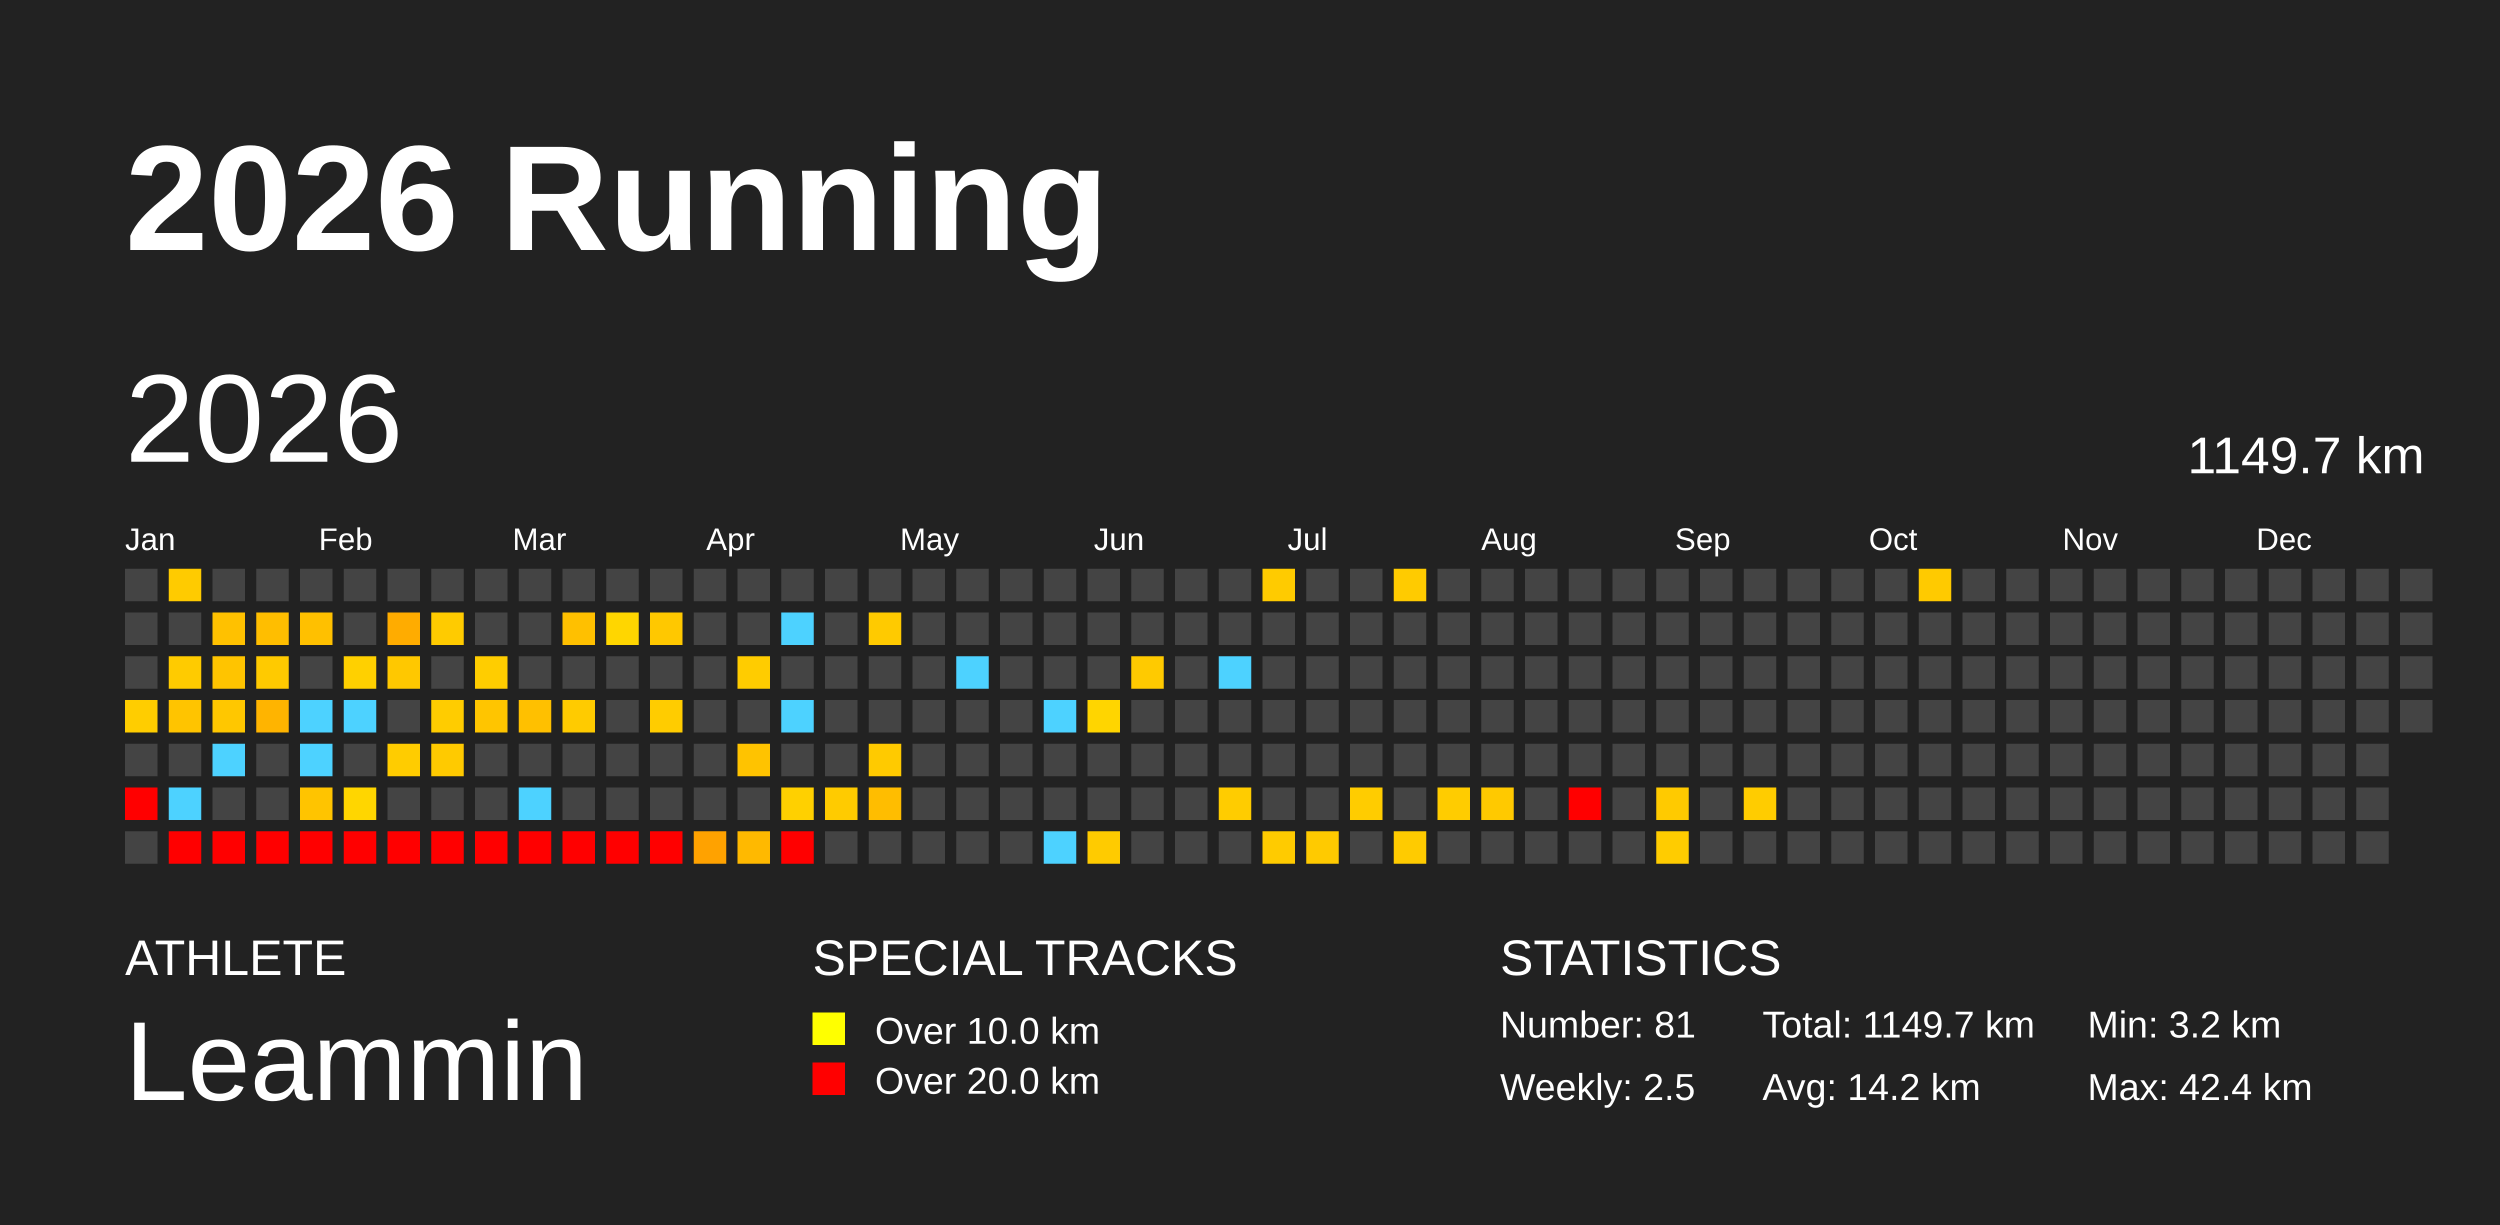
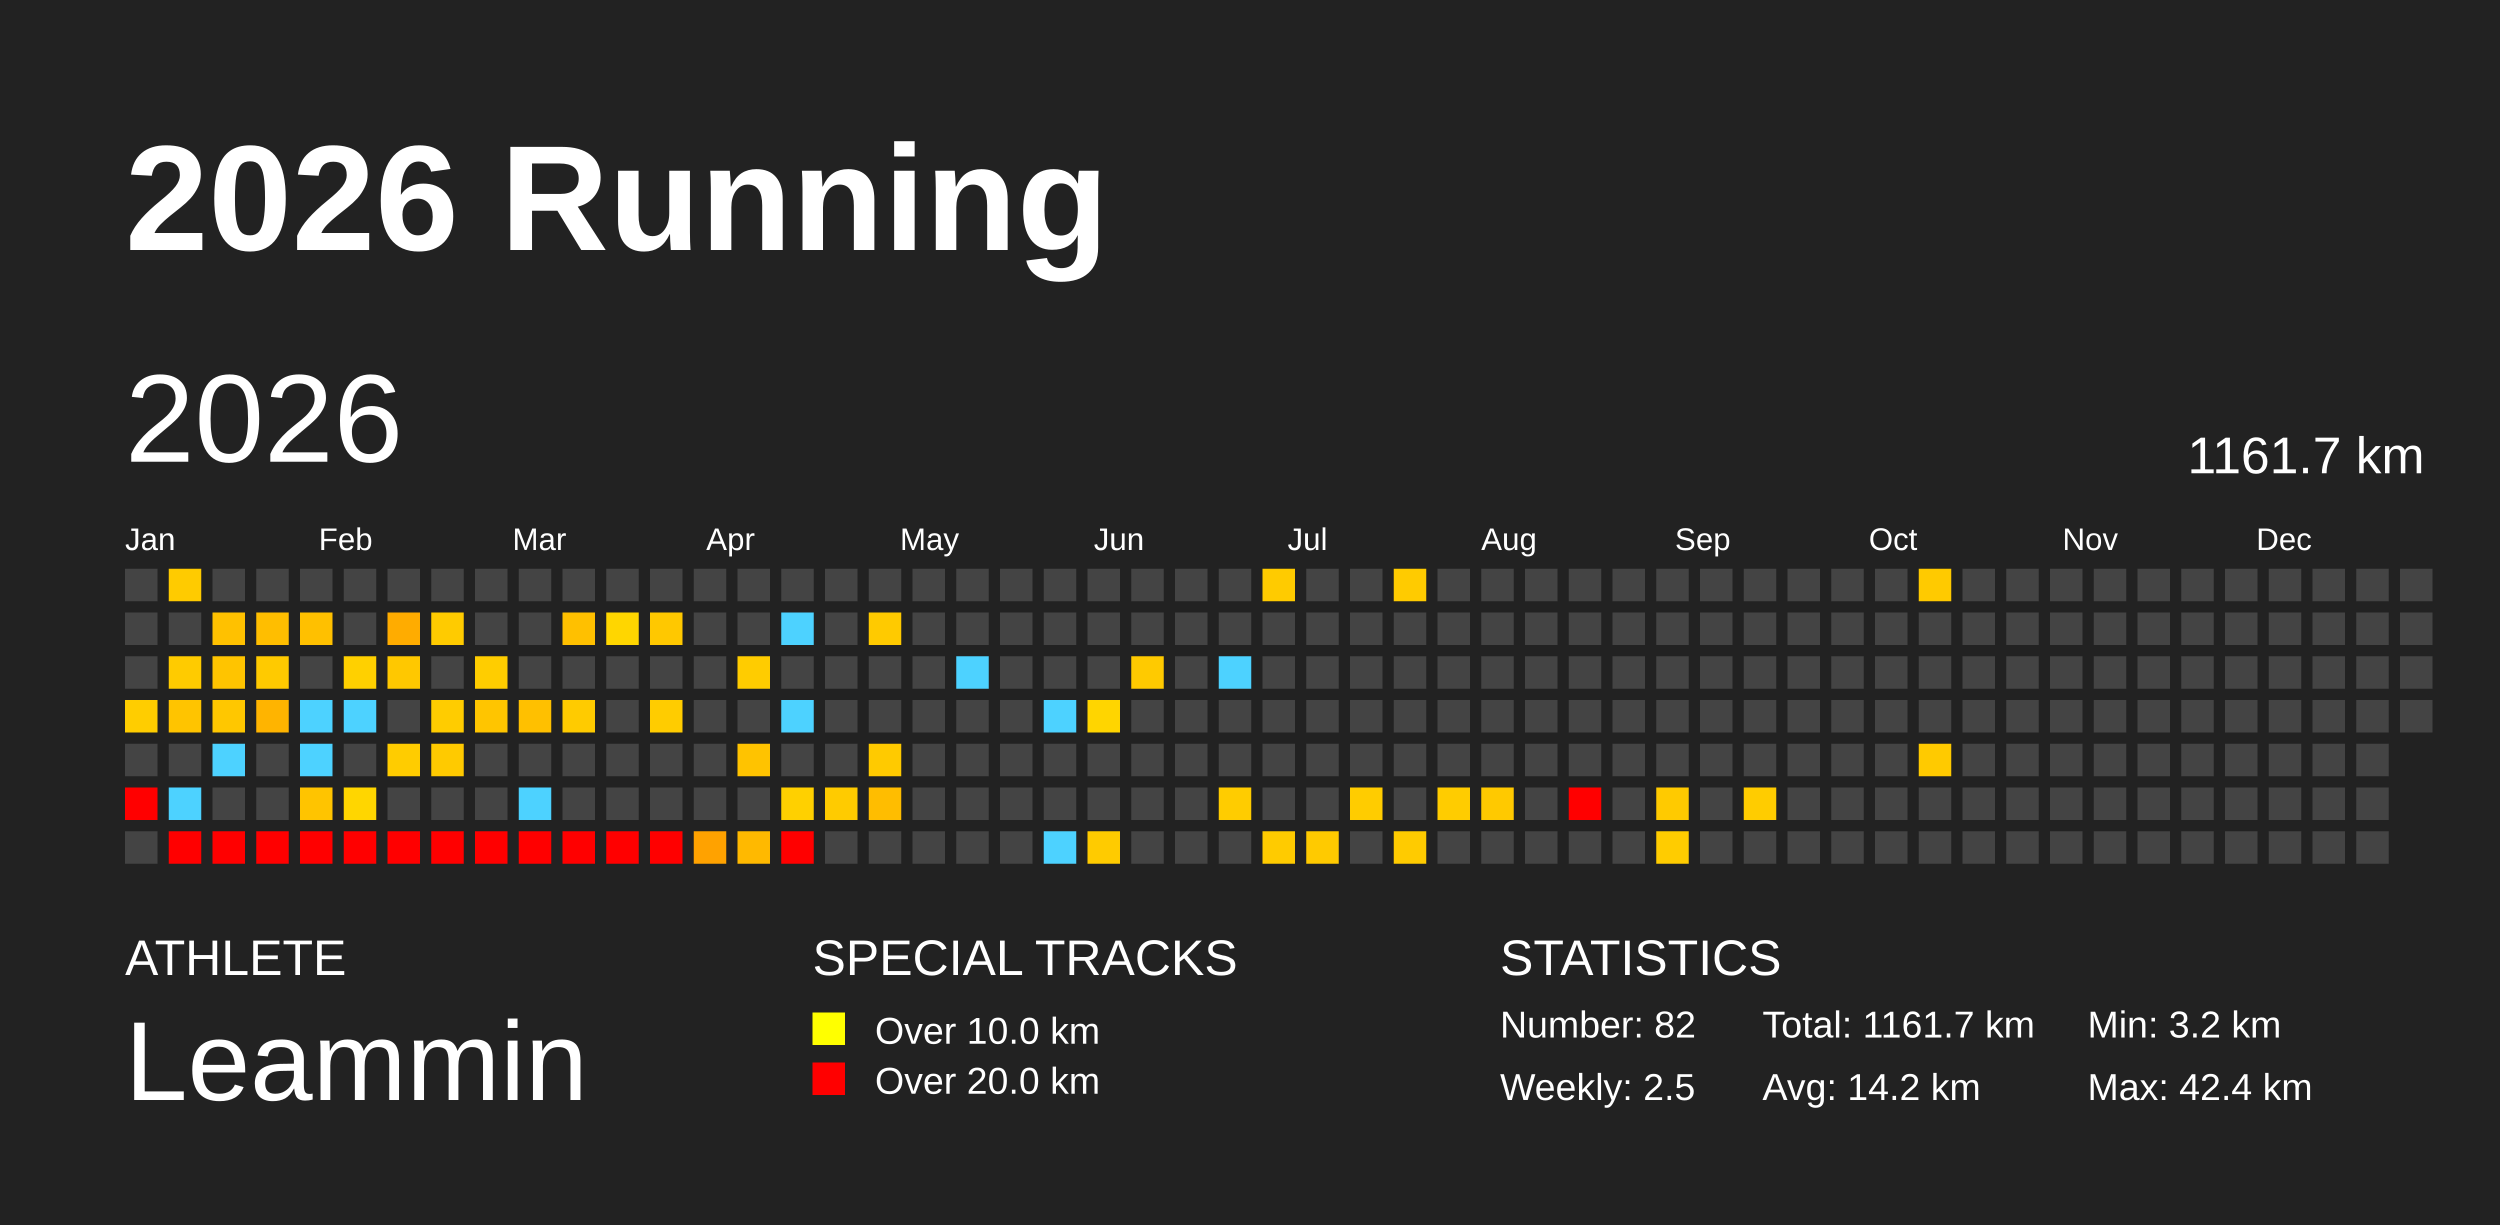
<svg xmlns="http://www.w3.org/2000/svg" baseProfile="full" height="98mm" version="1.1" viewBox="0,0,200,98" width="200mm">
  <defs />
  <rect fill="#222222" height="98" width="200" x="0" y="0" />
  <text fill="#FFFFFF" style="font-size:12px; font-family:Arial; font-weight:bold;" x="10" y="20">2026 Running</text>
  <text fill="#FFFFFF" style="font-size:4px; font-family:Arial" x="10" y="78">ATHLETE</text>
  <text fill="#FFFFFF" style="font-size:9px; font-family:Arial" x="10" y="88">Leammin</text>
  <text fill="#FFFFFF" style="font-size:4px; font-family:Arial" x="65" y="78">SPECIAL TRACKS</text>
  <rect fill="yellow" height="2.6" width="2.6" x="65" y="81" />
  <text fill="#FFFFFF" style="font-size:3px; font-family:Arial" x="70" y="83.5">Over 10.0 km</text>
  <rect fill="red" height="2.6" width="2.6" x="65" y="85" />
  <text fill="#FFFFFF" style="font-size:3px; font-family:Arial" x="70" y="87.5">Over 20.0 km</text>
  <text fill="#FFFFFF" style="font-size:4px; font-family:Arial" x="120" y="78">STATISTICS</text>
-   <text fill="#FFFFFF" style="font-size:3px; font-family:Arial" x="120" y="83">Number: 81</text>
+   <text fill="#FFFFFF" style="font-size:3px; font-family:Arial" x="120" y="83">Number: 82</text>
  <text fill="#FFFFFF" style="font-size:3px; font-family:Arial" x="120" y="88">Weekly: 2.5</text>
-   <text fill="#FFFFFF" style="font-size:3px; font-family:Arial" x="141" y="83">Total: 1149.7 km</text>
+   <text fill="#FFFFFF" style="font-size:3px; font-family:Arial" x="141" y="83">Total: 1161.7 km</text>
  <text fill="#FFFFFF" style="font-size:3px; font-family:Arial" x="141" y="88">Avg: 14.2 km</text>
  <text fill="#FFFFFF" style="font-size:3px; font-family:Arial" x="167" y="83">Min: 3.2 km</text>
  <text fill="#FFFFFF" style="font-size:3px; font-family:Arial" x="167" y="88">Max: 42.4 km</text>
  <text dominant-baseline="hanging" fill="#FFFFFF" style="font-size:10.0px; font-family:Arial;" x="10" y="30">2026</text>
-   <text dominant-baseline="hanging" fill="#FFFFFF" style="font-size:4.125px; font-family:Arial;" x="175" y="35">1149.7 km</text>
+   <text dominant-baseline="hanging" fill="#FFFFFF" style="font-size:4.125px; font-family:Arial;" x="175" y="35">1161.7 km</text>
  <text fill="#FFFFFF" style="font-size:2.5px; font-family:Arial" x="10.0" y="44">Jan</text>
  <text fill="#FFFFFF" style="font-size:2.5px; font-family:Arial" x="25.5" y="44">Feb</text>
  <text fill="#FFFFFF" style="font-size:2.5px; font-family:Arial" x="41.0" y="44">Mar</text>
  <text fill="#FFFFFF" style="font-size:2.5px; font-family:Arial" x="56.5" y="44">Apr</text>
  <text fill="#FFFFFF" style="font-size:2.5px; font-family:Arial" x="72.0" y="44">May</text>
  <text fill="#FFFFFF" style="font-size:2.5px; font-family:Arial" x="87.5" y="44">Jun</text>
  <text fill="#FFFFFF" style="font-size:2.5px; font-family:Arial" x="103.0" y="44">Jul</text>
  <text fill="#FFFFFF" style="font-size:2.5px; font-family:Arial" x="118.5" y="44">Aug</text>
  <text fill="#FFFFFF" style="font-size:2.5px; font-family:Arial" x="134.0" y="44">Sep</text>
  <text fill="#FFFFFF" style="font-size:2.5px; font-family:Arial" x="149.5" y="44">Oct</text>
  <text fill="#FFFFFF" style="font-size:2.5px; font-family:Arial" x="165.0" y="44">Nov</text>
  <text fill="#FFFFFF" style="font-size:2.5px; font-family:Arial" x="180.5" y="44">Dec</text>
  <rect fill="#444444" height="2.6" width="2.6" x="10.0" y="45.5" />
  <rect fill="#444444" height="2.6" width="2.6" x="10.0" y="49.0" />
  <rect fill="#444444" height="2.6" width="2.6" x="10.0" y="52.5" />
  <rect fill="#ffcd00" height="2.6" width="2.6" x="10.0" y="56.0" />
  <rect fill="#444444" height="2.6" width="2.6" x="10.0" y="59.5" />
  <rect fill="red" height="2.6" width="2.6" x="10.0" y="63.0" />
  <rect fill="#444444" height="2.6" width="2.6" x="10.0" y="66.5" />
  <rect fill="#ffcb00" height="2.6" width="2.6" x="13.5" y="45.5" />
  <rect fill="#444444" height="2.6" width="2.6" x="13.5" y="49.0" />
  <rect fill="#ffcb00" height="2.6" width="2.6" x="13.5" y="52.5" />
  <rect fill="#ffc400" height="2.6" width="2.6" x="13.5" y="56.0" />
  <rect fill="#444444" height="2.6" width="2.6" x="13.5" y="59.5" />
  <rect fill="#4dd2ff" height="2.6" width="2.6" x="13.5" y="63.0" />
  <rect fill="red" height="2.6" width="2.6" x="13.5" y="66.5" />
  <rect fill="#444444" height="2.6" width="2.6" x="17.0" y="45.5" />
  <rect fill="#ffc100" height="2.6" width="2.6" x="17.0" y="49.0" />
  <rect fill="#ffc400" height="2.6" width="2.6" x="17.0" y="52.5" />
  <rect fill="#ffc700" height="2.6" width="2.6" x="17.0" y="56.0" />
  <rect fill="#4dd2ff" height="2.6" width="2.6" x="17.0" y="59.5" />
  <rect fill="#444444" height="2.6" width="2.6" x="17.0" y="63.0" />
  <rect fill="red" height="2.6" width="2.6" x="17.0" y="66.5" />
  <rect fill="#444444" height="2.6" width="2.6" x="20.5" y="45.5" />
  <rect fill="#ffbe00" height="2.6" width="2.6" x="20.5" y="49.0" />
  <rect fill="#ffca00" height="2.6" width="2.6" x="20.5" y="52.5" />
  <rect fill="#ffb400" height="2.6" width="2.6" x="20.5" y="56.0" />
  <rect fill="#444444" height="2.6" width="2.6" x="20.5" y="59.5" />
  <rect fill="#444444" height="2.6" width="2.6" x="20.5" y="63.0" />
  <rect fill="red" height="2.6" width="2.6" x="20.5" y="66.5" />
  <rect fill="#444444" height="2.6" width="2.6" x="24.0" y="45.5" />
  <rect fill="#ffc000" height="2.6" width="2.6" x="24.0" y="49.0" />
  <rect fill="#444444" height="2.6" width="2.6" x="24.0" y="52.5" />
  <rect fill="#4dd2ff" height="2.6" width="2.6" x="24.0" y="56.0" />
  <rect fill="#4dd2ff" height="2.6" width="2.6" x="24.0" y="59.5" />
  <rect fill="#ffc400" height="2.6" width="2.6" x="24.0" y="63.0" />
  <rect fill="red" height="2.6" width="2.6" x="24.0" y="66.5" />
  <rect fill="#444444" height="2.6" width="2.6" x="27.5" y="45.5" />
  <rect fill="#444444" height="2.6" width="2.6" x="27.5" y="49.0" />
  <rect fill="#ffd000" height="2.6" width="2.6" x="27.5" y="52.5" />
  <rect fill="#4dd2ff" height="2.6" width="2.6" x="27.5" y="56.0" />
  <rect fill="#444444" height="2.6" width="2.6" x="27.5" y="59.5" />
  <rect fill="#ffd600" height="2.6" width="2.6" x="27.5" y="63.0" />
  <rect fill="red" height="2.6" width="2.6" x="27.5" y="66.5" />
  <rect fill="#444444" height="2.6" width="2.6" x="31.0" y="45.5" />
  <rect fill="#ffac00" height="2.6" width="2.6" x="31.0" y="49.0" />
  <rect fill="#ffc800" height="2.6" width="2.6" x="31.0" y="52.5" />
  <rect fill="#444444" height="2.6" width="2.6" x="31.0" y="56.0" />
  <rect fill="#ffcc00" height="2.6" width="2.6" x="31.0" y="59.5" />
  <rect fill="#444444" height="2.6" width="2.6" x="31.0" y="63.0" />
  <rect fill="red" height="2.6" width="2.6" x="31.0" y="66.5" />
  <rect fill="#444444" height="2.6" width="2.6" x="34.5" y="45.5" />
  <rect fill="#ffcb00" height="2.6" width="2.6" x="34.5" y="49.0" />
  <rect fill="#444444" height="2.6" width="2.6" x="34.5" y="52.5" />
  <rect fill="#ffcc00" height="2.6" width="2.6" x="34.5" y="56.0" />
  <rect fill="#ffca00" height="2.6" width="2.6" x="34.5" y="59.5" />
  <rect fill="#444444" height="2.6" width="2.6" x="34.5" y="63.0" />
  <rect fill="red" height="2.6" width="2.6" x="34.5" y="66.5" />
  <rect fill="#444444" height="2.6" width="2.6" x="38.0" y="45.5" />
  <rect fill="#444444" height="2.6" width="2.6" x="38.0" y="49.0" />
  <rect fill="#ffcd00" height="2.6" width="2.6" x="38.0" y="52.5" />
  <rect fill="#ffc500" height="2.6" width="2.6" x="38.0" y="56.0" />
  <rect fill="#444444" height="2.6" width="2.6" x="38.0" y="59.5" />
  <rect fill="#444444" height="2.6" width="2.6" x="38.0" y="63.0" />
  <rect fill="red" height="2.6" width="2.6" x="38.0" y="66.5" />
  <rect fill="#444444" height="2.6" width="2.6" x="41.5" y="45.5" />
  <rect fill="#444444" height="2.6" width="2.6" x="41.5" y="49.0" />
  <rect fill="#444444" height="2.6" width="2.6" x="41.5" y="52.5" />
  <rect fill="#ffc000" height="2.6" width="2.6" x="41.5" y="56.0" />
  <rect fill="#444444" height="2.6" width="2.6" x="41.5" y="59.5" />
  <rect fill="#4dd2ff" height="2.6" width="2.6" x="41.5" y="63.0" />
  <rect fill="red" height="2.6" width="2.6" x="41.5" y="66.5" />
  <rect fill="#444444" height="2.6" width="2.6" x="45.0" y="45.5" />
  <rect fill="#ffc000" height="2.6" width="2.6" x="45.0" y="49.0" />
  <rect fill="#444444" height="2.6" width="2.6" x="45.0" y="52.5" />
  <rect fill="#ffcb00" height="2.6" width="2.6" x="45.0" y="56.0" />
  <rect fill="#444444" height="2.6" width="2.6" x="45.0" y="59.5" />
  <rect fill="#444444" height="2.6" width="2.6" x="45.0" y="63.0" />
  <rect fill="red" height="2.6" width="2.6" x="45.0" y="66.5" />
  <rect fill="#444444" height="2.6" width="2.6" x="48.5" y="45.5" />
  <rect fill="#ffd600" height="2.6" width="2.6" x="48.5" y="49.0" />
  <rect fill="#444444" height="2.6" width="2.6" x="48.5" y="52.5" />
  <rect fill="#444444" height="2.6" width="2.6" x="48.5" y="56.0" />
  <rect fill="#444444" height="2.6" width="2.6" x="48.5" y="59.5" />
  <rect fill="#444444" height="2.6" width="2.6" x="48.5" y="63.0" />
  <rect fill="red" height="2.6" width="2.6" x="48.5" y="66.5" />
  <rect fill="#444444" height="2.6" width="2.6" x="52.0" y="45.5" />
  <rect fill="#ffc800" height="2.6" width="2.6" x="52.0" y="49.0" />
  <rect fill="#444444" height="2.6" width="2.6" x="52.0" y="52.5" />
  <rect fill="#ffcc00" height="2.6" width="2.6" x="52.0" y="56.0" />
  <rect fill="#444444" height="2.6" width="2.6" x="52.0" y="59.5" />
  <rect fill="#444444" height="2.6" width="2.6" x="52.0" y="63.0" />
  <rect fill="red" height="2.6" width="2.6" x="52.0" y="66.5" />
  <rect fill="#444444" height="2.6" width="2.6" x="55.5" y="45.5" />
  <rect fill="#444444" height="2.6" width="2.6" x="55.5" y="49.0" />
  <rect fill="#444444" height="2.6" width="2.6" x="55.5" y="52.5" />
  <rect fill="#444444" height="2.6" width="2.6" x="55.5" y="56.0" />
  <rect fill="#444444" height="2.6" width="2.6" x="55.5" y="59.5" />
  <rect fill="#444444" height="2.6" width="2.6" x="55.5" y="63.0" />
  <rect fill="#ffa200" height="2.6" width="2.6" x="55.5" y="66.5" />
  <rect fill="#444444" height="2.6" width="2.6" x="59.0" y="45.5" />
  <rect fill="#444444" height="2.6" width="2.6" x="59.0" y="49.0" />
  <rect fill="#ffcc00" height="2.6" width="2.6" x="59.0" y="52.5" />
  <rect fill="#444444" height="2.6" width="2.6" x="59.0" y="56.0" />
  <rect fill="#ffc300" height="2.6" width="2.6" x="59.0" y="59.5" />
  <rect fill="#444444" height="2.6" width="2.6" x="59.0" y="63.0" />
  <rect fill="#ffb900" height="2.6" width="2.6" x="59.0" y="66.5" />
  <rect fill="#444444" height="2.6" width="2.6" x="62.5" y="45.5" />
  <rect fill="#4dd2ff" height="2.6" width="2.6" x="62.5" y="49.0" />
  <rect fill="#444444" height="2.6" width="2.6" x="62.5" y="52.5" />
  <rect fill="#4dd2ff" height="2.6" width="2.6" x="62.5" y="56.0" />
  <rect fill="#444444" height="2.6" width="2.6" x="62.5" y="59.5" />
  <rect fill="#ffd000" height="2.6" width="2.6" x="62.5" y="63.0" />
  <rect fill="red" height="2.6" width="2.6" x="62.5" y="66.5" />
  <rect fill="#444444" height="2.6" width="2.6" x="66.0" y="45.5" />
  <rect fill="#444444" height="2.6" width="2.6" x="66.0" y="49.0" />
  <rect fill="#444444" height="2.6" width="2.6" x="66.0" y="52.5" />
  <rect fill="#444444" height="2.6" width="2.6" x="66.0" y="56.0" />
  <rect fill="#444444" height="2.6" width="2.6" x="66.0" y="59.5" />
  <rect fill="#ffcb00" height="2.6" width="2.6" x="66.0" y="63.0" />
  <rect fill="#444444" height="2.6" width="2.6" x="66.0" y="66.5" />
  <rect fill="#444444" height="2.6" width="2.6" x="69.5" y="45.5" />
  <rect fill="#ffca00" height="2.6" width="2.6" x="69.5" y="49.0" />
  <rect fill="#444444" height="2.6" width="2.6" x="69.5" y="52.5" />
  <rect fill="#444444" height="2.6" width="2.6" x="69.5" y="56.0" />
  <rect fill="#ffca00" height="2.6" width="2.6" x="69.5" y="59.5" />
  <rect fill="#ffbd00" height="2.6" width="2.6" x="69.5" y="63.0" />
  <rect fill="#444444" height="2.6" width="2.6" x="69.5" y="66.5" />
  <rect fill="#444444" height="2.6" width="2.6" x="73.0" y="45.5" />
  <rect fill="#444444" height="2.6" width="2.6" x="73.0" y="49.0" />
  <rect fill="#444444" height="2.6" width="2.6" x="73.0" y="52.5" />
  <rect fill="#444444" height="2.6" width="2.6" x="73.0" y="56.0" />
  <rect fill="#444444" height="2.6" width="2.6" x="73.0" y="59.5" />
  <rect fill="#444444" height="2.6" width="2.6" x="73.0" y="63.0" />
  <rect fill="#444444" height="2.6" width="2.6" x="73.0" y="66.5" />
  <rect fill="#444444" height="2.6" width="2.6" x="76.5" y="45.5" />
  <rect fill="#444444" height="2.6" width="2.6" x="76.5" y="49.0" />
  <rect fill="#4dd2ff" height="2.6" width="2.6" x="76.5" y="52.5" />
  <rect fill="#444444" height="2.6" width="2.6" x="76.5" y="56.0" />
  <rect fill="#444444" height="2.6" width="2.6" x="76.5" y="59.5" />
  <rect fill="#444444" height="2.6" width="2.6" x="76.5" y="63.0" />
  <rect fill="#444444" height="2.6" width="2.6" x="76.5" y="66.5" />
  <rect fill="#444444" height="2.6" width="2.6" x="80.0" y="45.5" />
  <rect fill="#444444" height="2.6" width="2.6" x="80.0" y="49.0" />
  <rect fill="#444444" height="2.6" width="2.6" x="80.0" y="52.5" />
  <rect fill="#444444" height="2.6" width="2.6" x="80.0" y="56.0" />
  <rect fill="#444444" height="2.6" width="2.6" x="80.0" y="59.5" />
  <rect fill="#444444" height="2.6" width="2.6" x="80.0" y="63.0" />
  <rect fill="#444444" height="2.6" width="2.6" x="80.0" y="66.5" />
  <rect fill="#444444" height="2.6" width="2.6" x="83.5" y="45.5" />
  <rect fill="#444444" height="2.6" width="2.6" x="83.5" y="49.0" />
  <rect fill="#444444" height="2.6" width="2.6" x="83.5" y="52.5" />
  <rect fill="#4dd2ff" height="2.6" width="2.6" x="83.5" y="56.0" />
  <rect fill="#444444" height="2.6" width="2.6" x="83.5" y="59.5" />
  <rect fill="#444444" height="2.6" width="2.6" x="83.5" y="63.0" />
  <rect fill="#4dd2ff" height="2.6" width="2.6" x="83.5" y="66.5" />
  <rect fill="#444444" height="2.6" width="2.6" x="87.0" y="45.5" />
  <rect fill="#444444" height="2.6" width="2.6" x="87.0" y="49.0" />
  <rect fill="#444444" height="2.6" width="2.6" x="87.0" y="52.5" />
  <rect fill="#ffd500" height="2.6" width="2.6" x="87.0" y="56.0" />
  <rect fill="#444444" height="2.6" width="2.6" x="87.0" y="59.5" />
  <rect fill="#444444" height="2.6" width="2.6" x="87.0" y="63.0" />
  <rect fill="#ffcb00" height="2.6" width="2.6" x="87.0" y="66.5" />
  <rect fill="#444444" height="2.6" width="2.6" x="90.5" y="45.5" />
  <rect fill="#444444" height="2.6" width="2.6" x="90.5" y="49.0" />
  <rect fill="#ffca00" height="2.6" width="2.6" x="90.5" y="52.5" />
  <rect fill="#444444" height="2.6" width="2.6" x="90.5" y="56.0" />
  <rect fill="#444444" height="2.6" width="2.6" x="90.5" y="59.5" />
  <rect fill="#444444" height="2.6" width="2.6" x="90.5" y="63.0" />
  <rect fill="#444444" height="2.6" width="2.6" x="90.5" y="66.5" />
  <rect fill="#444444" height="2.6" width="2.6" x="94.0" y="45.5" />
  <rect fill="#444444" height="2.6" width="2.6" x="94.0" y="49.0" />
  <rect fill="#444444" height="2.6" width="2.6" x="94.0" y="52.5" />
  <rect fill="#444444" height="2.6" width="2.6" x="94.0" y="56.0" />
  <rect fill="#444444" height="2.6" width="2.6" x="94.0" y="59.5" />
  <rect fill="#444444" height="2.6" width="2.6" x="94.0" y="63.0" />
  <rect fill="#444444" height="2.6" width="2.6" x="94.0" y="66.5" />
  <rect fill="#444444" height="2.6" width="2.6" x="97.5" y="45.5" />
  <rect fill="#444444" height="2.6" width="2.6" x="97.5" y="49.0" />
  <rect fill="#4dd2ff" height="2.6" width="2.6" x="97.5" y="52.5" />
  <rect fill="#444444" height="2.6" width="2.6" x="97.5" y="56.0" />
  <rect fill="#444444" height="2.6" width="2.6" x="97.5" y="59.5" />
  <rect fill="#ffcc00" height="2.6" width="2.6" x="97.5" y="63.0" />
  <rect fill="#444444" height="2.6" width="2.6" x="97.5" y="66.5" />
  <rect fill="#ffcb00" height="2.6" width="2.6" x="101.0" y="45.5" />
  <rect fill="#444444" height="2.6" width="2.6" x="101.0" y="49.0" />
  <rect fill="#444444" height="2.6" width="2.6" x="101.0" y="52.5" />
  <rect fill="#444444" height="2.6" width="2.6" x="101.0" y="56.0" />
  <rect fill="#444444" height="2.6" width="2.6" x="101.0" y="59.5" />
  <rect fill="#444444" height="2.6" width="2.6" x="101.0" y="63.0" />
  <rect fill="#ffcb00" height="2.6" width="2.6" x="101.0" y="66.5" />
  <rect fill="#444444" height="2.6" width="2.6" x="104.5" y="45.5" />
  <rect fill="#444444" height="2.6" width="2.6" x="104.5" y="49.0" />
  <rect fill="#444444" height="2.6" width="2.6" x="104.5" y="52.5" />
  <rect fill="#444444" height="2.6" width="2.6" x="104.5" y="56.0" />
  <rect fill="#444444" height="2.6" width="2.6" x="104.5" y="59.5" />
  <rect fill="#444444" height="2.6" width="2.6" x="104.5" y="63.0" />
  <rect fill="#ffca00" height="2.6" width="2.6" x="104.5" y="66.5" />
  <rect fill="#444444" height="2.6" width="2.6" x="108.0" y="45.5" />
  <rect fill="#444444" height="2.6" width="2.6" x="108.0" y="49.0" />
  <rect fill="#444444" height="2.6" width="2.6" x="108.0" y="52.5" />
  <rect fill="#444444" height="2.6" width="2.6" x="108.0" y="56.0" />
  <rect fill="#444444" height="2.6" width="2.6" x="108.0" y="59.5" />
  <rect fill="#ffcc00" height="2.6" width="2.6" x="108.0" y="63.0" />
  <rect fill="#444444" height="2.6" width="2.6" x="108.0" y="66.5" />
  <rect fill="#ffcb00" height="2.6" width="2.6" x="111.5" y="45.5" />
  <rect fill="#444444" height="2.6" width="2.6" x="111.5" y="49.0" />
  <rect fill="#444444" height="2.6" width="2.6" x="111.5" y="52.5" />
  <rect fill="#444444" height="2.6" width="2.6" x="111.5" y="56.0" />
  <rect fill="#444444" height="2.6" width="2.6" x="111.5" y="59.5" />
  <rect fill="#444444" height="2.6" width="2.6" x="111.5" y="63.0" />
  <rect fill="#ffcb00" height="2.6" width="2.6" x="111.5" y="66.5" />
  <rect fill="#444444" height="2.6" width="2.6" x="115.0" y="45.5" />
  <rect fill="#444444" height="2.6" width="2.6" x="115.0" y="49.0" />
  <rect fill="#444444" height="2.6" width="2.6" x="115.0" y="52.5" />
  <rect fill="#444444" height="2.6" width="2.6" x="115.0" y="56.0" />
  <rect fill="#444444" height="2.6" width="2.6" x="115.0" y="59.5" />
  <rect fill="#ffcc00" height="2.6" width="2.6" x="115.0" y="63.0" />
  <rect fill="#444444" height="2.6" width="2.6" x="115.0" y="66.5" />
  <rect fill="#444444" height="2.6" width="2.6" x="118.5" y="45.5" />
  <rect fill="#444444" height="2.6" width="2.6" x="118.5" y="49.0" />
  <rect fill="#444444" height="2.6" width="2.6" x="118.5" y="52.5" />
  <rect fill="#444444" height="2.6" width="2.6" x="118.5" y="56.0" />
  <rect fill="#444444" height="2.6" width="2.6" x="118.5" y="59.5" />
  <rect fill="#ffc900" height="2.6" width="2.6" x="118.5" y="63.0" />
  <rect fill="#444444" height="2.6" width="2.6" x="118.5" y="66.5" />
  <rect fill="#444444" height="2.6" width="2.6" x="122.0" y="45.5" />
  <rect fill="#444444" height="2.6" width="2.6" x="122.0" y="49.0" />
  <rect fill="#444444" height="2.6" width="2.6" x="122.0" y="52.5" />
  <rect fill="#444444" height="2.6" width="2.6" x="122.0" y="56.0" />
  <rect fill="#444444" height="2.6" width="2.6" x="122.0" y="59.5" />
  <rect fill="#444444" height="2.6" width="2.6" x="122.0" y="63.0" />
  <rect fill="#444444" height="2.6" width="2.6" x="122.0" y="66.5" />
  <rect fill="#444444" height="2.6" width="2.6" x="125.5" y="45.5" />
  <rect fill="#444444" height="2.6" width="2.6" x="125.5" y="49.0" />
  <rect fill="#444444" height="2.6" width="2.6" x="125.5" y="52.5" />
  <rect fill="#444444" height="2.6" width="2.6" x="125.5" y="56.0" />
  <rect fill="#444444" height="2.6" width="2.6" x="125.5" y="59.5" />
  <rect fill="red" height="2.6" width="2.6" x="125.5" y="63.0" />
  <rect fill="#444444" height="2.6" width="2.6" x="125.5" y="66.5" />
  <rect fill="#444444" height="2.6" width="2.6" x="129.0" y="45.5" />
  <rect fill="#444444" height="2.6" width="2.6" x="129.0" y="49.0" />
  <rect fill="#444444" height="2.6" width="2.6" x="129.0" y="52.5" />
  <rect fill="#444444" height="2.6" width="2.6" x="129.0" y="56.0" />
  <rect fill="#444444" height="2.6" width="2.6" x="129.0" y="59.5" />
  <rect fill="#444444" height="2.6" width="2.6" x="129.0" y="63.0" />
  <rect fill="#444444" height="2.6" width="2.6" x="129.0" y="66.5" />
  <rect fill="#444444" height="2.6" width="2.6" x="132.5" y="45.5" />
  <rect fill="#444444" height="2.6" width="2.6" x="132.5" y="49.0" />
  <rect fill="#444444" height="2.6" width="2.6" x="132.5" y="52.5" />
  <rect fill="#444444" height="2.6" width="2.6" x="132.5" y="56.0" />
  <rect fill="#444444" height="2.6" width="2.6" x="132.5" y="59.5" />
  <rect fill="#ffca00" height="2.6" width="2.6" x="132.5" y="63.0" />
  <rect fill="#ffcc00" height="2.6" width="2.6" x="132.5" y="66.5" />
  <rect fill="#444444" height="2.6" width="2.6" x="136.0" y="45.5" />
  <rect fill="#444444" height="2.6" width="2.6" x="136.0" y="49.0" />
  <rect fill="#444444" height="2.6" width="2.6" x="136.0" y="52.5" />
  <rect fill="#444444" height="2.6" width="2.6" x="136.0" y="56.0" />
  <rect fill="#444444" height="2.6" width="2.6" x="136.0" y="59.5" />
  <rect fill="#444444" height="2.6" width="2.6" x="136.0" y="63.0" />
  <rect fill="#444444" height="2.6" width="2.6" x="136.0" y="66.5" />
  <rect fill="#444444" height="2.6" width="2.6" x="139.5" y="45.5" />
  <rect fill="#444444" height="2.6" width="2.6" x="139.5" y="49.0" />
  <rect fill="#444444" height="2.6" width="2.6" x="139.5" y="52.5" />
  <rect fill="#444444" height="2.6" width="2.6" x="139.5" y="56.0" />
  <rect fill="#444444" height="2.6" width="2.6" x="139.5" y="59.5" />
  <rect fill="#ffcc00" height="2.6" width="2.6" x="139.5" y="63.0" />
  <rect fill="#444444" height="2.6" width="2.6" x="139.5" y="66.5" />
  <rect fill="#444444" height="2.6" width="2.6" x="143.0" y="45.5" />
  <rect fill="#444444" height="2.6" width="2.6" x="143.0" y="49.0" />
  <rect fill="#444444" height="2.6" width="2.6" x="143.0" y="52.5" />
  <rect fill="#444444" height="2.6" width="2.6" x="143.0" y="56.0" />
  <rect fill="#444444" height="2.6" width="2.6" x="143.0" y="59.5" />
  <rect fill="#444444" height="2.6" width="2.6" x="143.0" y="63.0" />
  <rect fill="#444444" height="2.6" width="2.6" x="143.0" y="66.5" />
  <rect fill="#444444" height="2.6" width="2.6" x="146.5" y="45.5" />
  <rect fill="#444444" height="2.6" width="2.6" x="146.5" y="49.0" />
  <rect fill="#444444" height="2.6" width="2.6" x="146.5" y="52.5" />
  <rect fill="#444444" height="2.6" width="2.6" x="146.5" y="56.0" />
  <rect fill="#444444" height="2.6" width="2.6" x="146.5" y="59.5" />
  <rect fill="#444444" height="2.6" width="2.6" x="146.5" y="63.0" />
  <rect fill="#444444" height="2.6" width="2.6" x="146.5" y="66.5" />
  <rect fill="#444444" height="2.6" width="2.6" x="150.0" y="45.5" />
  <rect fill="#444444" height="2.6" width="2.6" x="150.0" y="49.0" />
  <rect fill="#444444" height="2.6" width="2.6" x="150.0" y="52.5" />
  <rect fill="#444444" height="2.6" width="2.6" x="150.0" y="56.0" />
  <rect fill="#444444" height="2.6" width="2.6" x="150.0" y="59.5" />
  <rect fill="#444444" height="2.6" width="2.6" x="150.0" y="63.0" />
  <rect fill="#444444" height="2.6" width="2.6" x="150.0" y="66.5" />
  <rect fill="#ffca00" height="2.6" width="2.6" x="153.5" y="45.5" />
  <rect fill="#444444" height="2.6" width="2.6" x="153.5" y="49.0" />
  <rect fill="#444444" height="2.6" width="2.6" x="153.5" y="52.5" />
  <rect fill="#444444" height="2.6" width="2.6" x="153.5" y="56.0" />
-   <rect fill="#444444" height="2.6" width="2.6" x="153.5" y="59.5" />
+   <rect fill="#ffca00" height="2.6" width="2.6" x="153.5" y="59.5" />
  <rect fill="#444444" height="2.6" width="2.6" x="153.5" y="63.0" />
  <rect fill="#444444" height="2.6" width="2.6" x="153.5" y="66.5" />
  <rect fill="#444444" height="2.6" width="2.6" x="157.0" y="45.5" />
  <rect fill="#444444" height="2.6" width="2.6" x="157.0" y="49.0" />
  <rect fill="#444444" height="2.6" width="2.6" x="157.0" y="52.5" />
  <rect fill="#444444" height="2.6" width="2.6" x="157.0" y="56.0" />
  <rect fill="#444444" height="2.6" width="2.6" x="157.0" y="59.5" />
  <rect fill="#444444" height="2.6" width="2.6" x="157.0" y="63.0" />
  <rect fill="#444444" height="2.6" width="2.6" x="157.0" y="66.5" />
  <rect fill="#444444" height="2.6" width="2.6" x="160.5" y="45.5" />
  <rect fill="#444444" height="2.6" width="2.6" x="160.5" y="49.0" />
  <rect fill="#444444" height="2.6" width="2.6" x="160.5" y="52.5" />
  <rect fill="#444444" height="2.6" width="2.6" x="160.5" y="56.0" />
  <rect fill="#444444" height="2.6" width="2.6" x="160.5" y="59.5" />
  <rect fill="#444444" height="2.6" width="2.6" x="160.5" y="63.0" />
  <rect fill="#444444" height="2.6" width="2.6" x="160.5" y="66.5" />
  <rect fill="#444444" height="2.6" width="2.6" x="164.0" y="45.5" />
  <rect fill="#444444" height="2.6" width="2.6" x="164.0" y="49.0" />
  <rect fill="#444444" height="2.6" width="2.6" x="164.0" y="52.5" />
  <rect fill="#444444" height="2.6" width="2.6" x="164.0" y="56.0" />
  <rect fill="#444444" height="2.6" width="2.6" x="164.0" y="59.5" />
  <rect fill="#444444" height="2.6" width="2.6" x="164.0" y="63.0" />
  <rect fill="#444444" height="2.6" width="2.6" x="164.0" y="66.5" />
  <rect fill="#444444" height="2.6" width="2.6" x="167.5" y="45.5" />
  <rect fill="#444444" height="2.6" width="2.6" x="167.5" y="49.0" />
  <rect fill="#444444" height="2.6" width="2.6" x="167.5" y="52.5" />
  <rect fill="#444444" height="2.6" width="2.6" x="167.5" y="56.0" />
  <rect fill="#444444" height="2.6" width="2.6" x="167.5" y="59.5" />
  <rect fill="#444444" height="2.6" width="2.6" x="167.5" y="63.0" />
  <rect fill="#444444" height="2.6" width="2.6" x="167.5" y="66.5" />
  <rect fill="#444444" height="2.6" width="2.6" x="171.0" y="45.5" />
  <rect fill="#444444" height="2.6" width="2.6" x="171.0" y="49.0" />
  <rect fill="#444444" height="2.6" width="2.6" x="171.0" y="52.5" />
  <rect fill="#444444" height="2.6" width="2.6" x="171.0" y="56.0" />
  <rect fill="#444444" height="2.6" width="2.6" x="171.0" y="59.5" />
  <rect fill="#444444" height="2.6" width="2.6" x="171.0" y="63.0" />
  <rect fill="#444444" height="2.6" width="2.6" x="171.0" y="66.5" />
  <rect fill="#444444" height="2.6" width="2.6" x="174.5" y="45.5" />
  <rect fill="#444444" height="2.6" width="2.6" x="174.5" y="49.0" />
  <rect fill="#444444" height="2.6" width="2.6" x="174.5" y="52.5" />
  <rect fill="#444444" height="2.6" width="2.6" x="174.5" y="56.0" />
  <rect fill="#444444" height="2.6" width="2.6" x="174.5" y="59.5" />
  <rect fill="#444444" height="2.6" width="2.6" x="174.5" y="63.0" />
  <rect fill="#444444" height="2.6" width="2.6" x="174.5" y="66.5" />
  <rect fill="#444444" height="2.6" width="2.6" x="178.0" y="45.5" />
  <rect fill="#444444" height="2.6" width="2.6" x="178.0" y="49.0" />
  <rect fill="#444444" height="2.6" width="2.6" x="178.0" y="52.5" />
  <rect fill="#444444" height="2.6" width="2.6" x="178.0" y="56.0" />
  <rect fill="#444444" height="2.6" width="2.6" x="178.0" y="59.5" />
  <rect fill="#444444" height="2.6" width="2.6" x="178.0" y="63.0" />
  <rect fill="#444444" height="2.6" width="2.6" x="178.0" y="66.5" />
  <rect fill="#444444" height="2.6" width="2.6" x="181.5" y="45.5" />
  <rect fill="#444444" height="2.6" width="2.6" x="181.5" y="49.0" />
  <rect fill="#444444" height="2.6" width="2.6" x="181.5" y="52.5" />
  <rect fill="#444444" height="2.6" width="2.6" x="181.5" y="56.0" />
  <rect fill="#444444" height="2.6" width="2.6" x="181.5" y="59.5" />
  <rect fill="#444444" height="2.6" width="2.6" x="181.5" y="63.0" />
  <rect fill="#444444" height="2.6" width="2.6" x="181.5" y="66.5" />
  <rect fill="#444444" height="2.6" width="2.6" x="185.0" y="45.5" />
  <rect fill="#444444" height="2.6" width="2.6" x="185.0" y="49.0" />
  <rect fill="#444444" height="2.6" width="2.6" x="185.0" y="52.5" />
  <rect fill="#444444" height="2.6" width="2.6" x="185.0" y="56.0" />
  <rect fill="#444444" height="2.6" width="2.6" x="185.0" y="59.5" />
  <rect fill="#444444" height="2.6" width="2.6" x="185.0" y="63.0" />
  <rect fill="#444444" height="2.6" width="2.6" x="185.0" y="66.5" />
  <rect fill="#444444" height="2.6" width="2.6" x="188.5" y="45.5" />
  <rect fill="#444444" height="2.6" width="2.6" x="188.5" y="49.0" />
  <rect fill="#444444" height="2.6" width="2.6" x="188.5" y="52.5" />
  <rect fill="#444444" height="2.6" width="2.6" x="188.5" y="56.0" />
  <rect fill="#444444" height="2.6" width="2.6" x="188.5" y="59.5" />
  <rect fill="#444444" height="2.6" width="2.6" x="188.5" y="63.0" />
  <rect fill="#444444" height="2.6" width="2.6" x="188.5" y="66.5" />
  <rect fill="#444444" height="2.6" width="2.6" x="192.0" y="45.5" />
  <rect fill="#444444" height="2.6" width="2.6" x="192.0" y="49.0" />
  <rect fill="#444444" height="2.6" width="2.6" x="192.0" y="52.5" />
  <rect fill="#444444" height="2.6" width="2.6" x="192.0" y="56.0" />
</svg>
